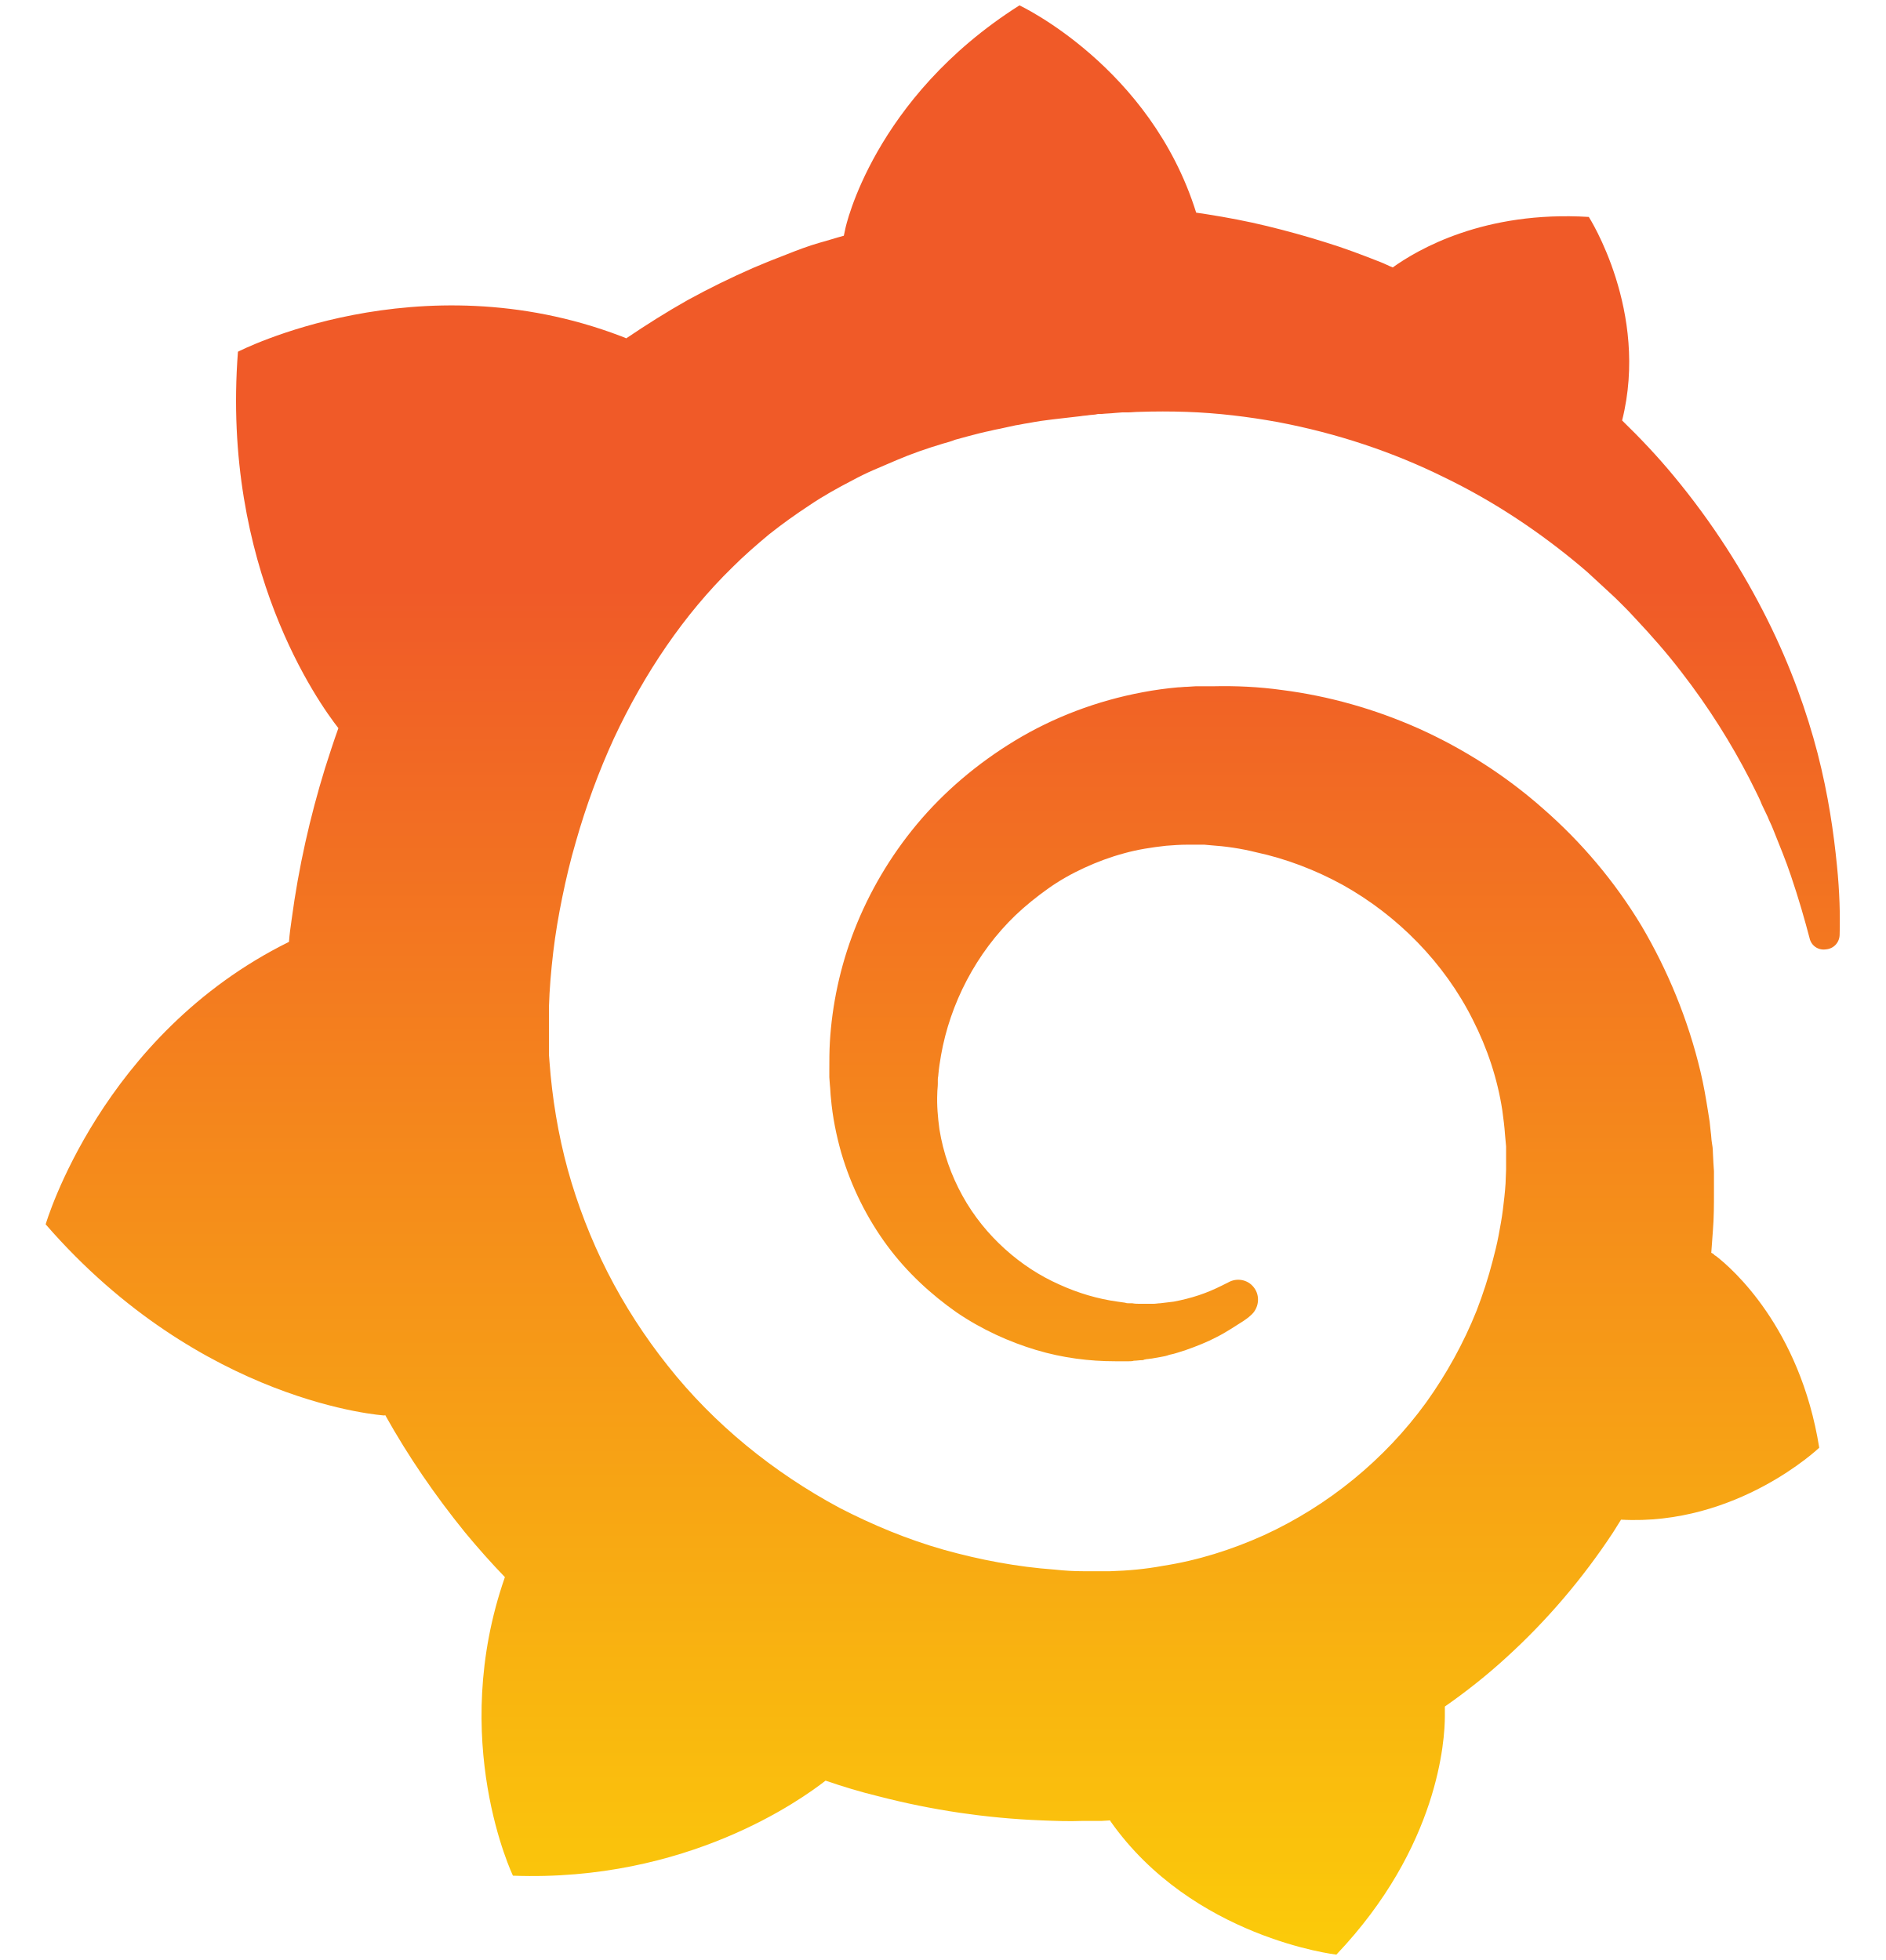
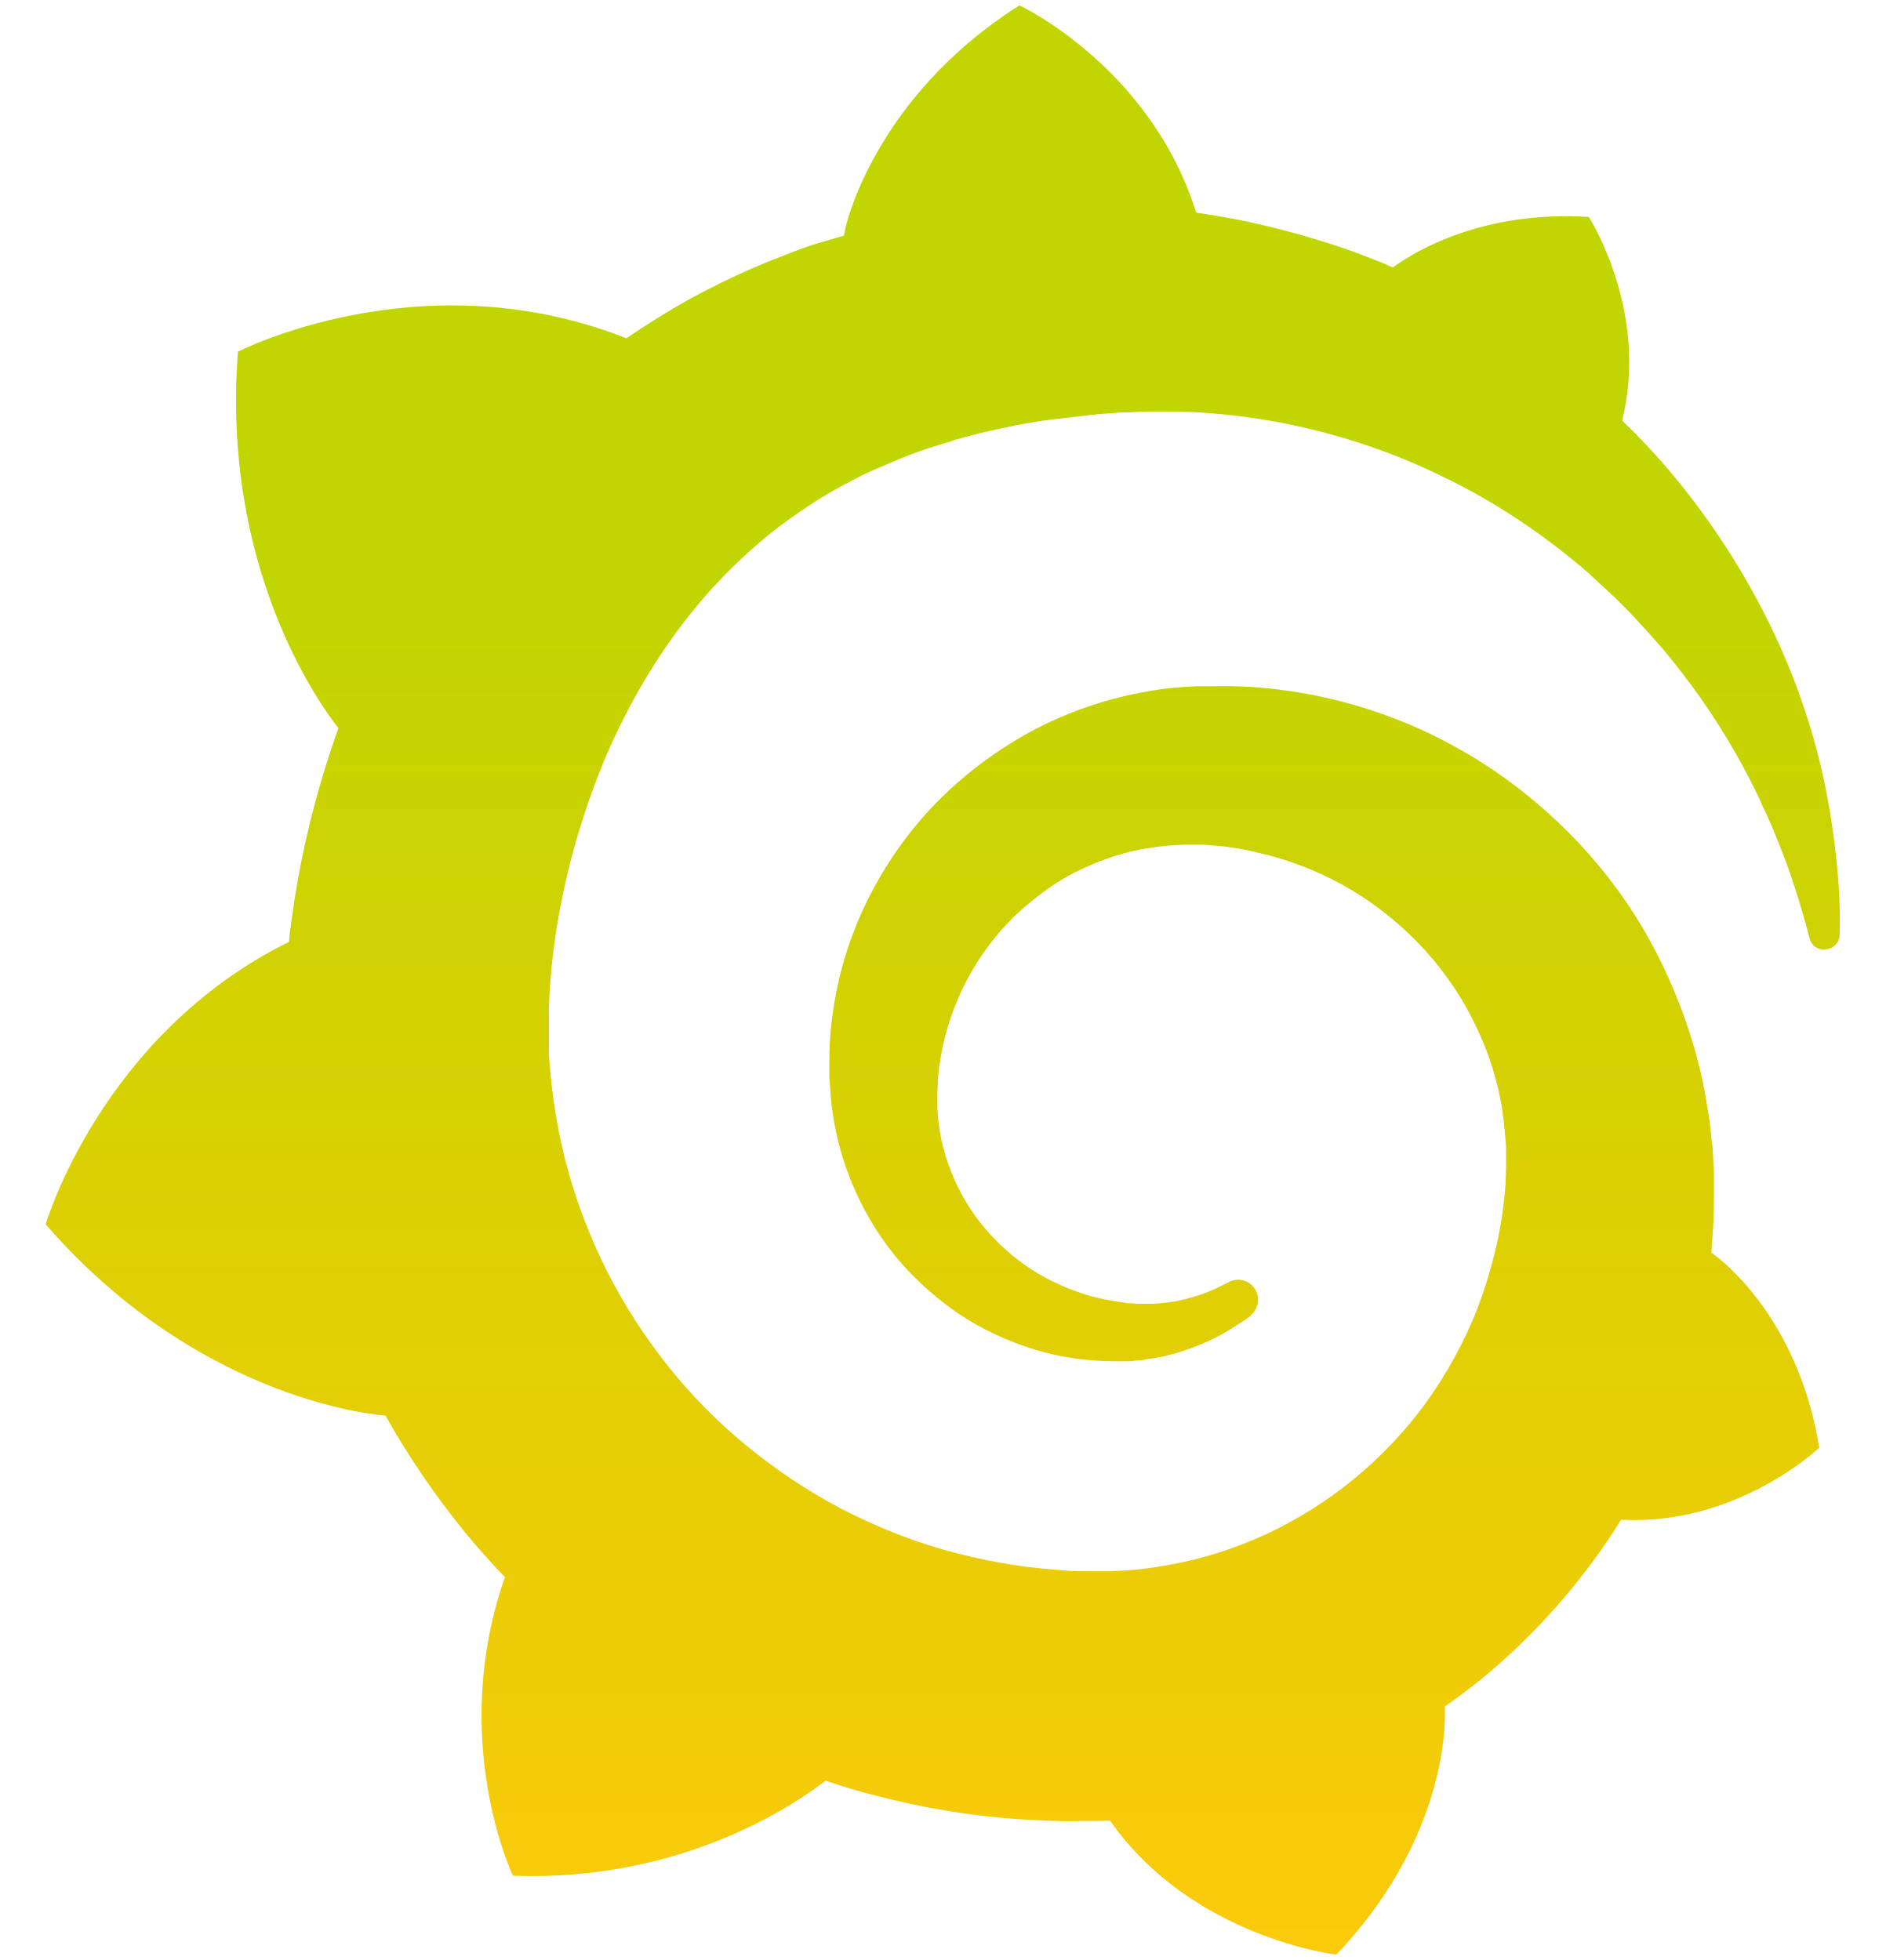
<svg xmlns="http://www.w3.org/2000/svg" version="1.1" id="Layer_1" x="0px" y="0px" width="351px" height="365px" viewBox="0 0 351 365" style="enable-background:new 0 0 351 365;" xml:space="preserve">
  <style type="text/css">
	.st0{fill:url(#SVGID_1_);}
</style>
  <g id="Layer_1_1_">
</g>
  <linearGradient id="SVGID_1_" gradientUnits="userSpaceOnUse" x1="175.5" y1="30%" x2="175.5" y2="99%">
-     <stop offset="0" style="stop-color:#F05A28" />
+     <stop offset="0" style="stop-color:#c1d500" />
    <stop offset="1" style="stop-color:#FBCA0A" />
  </linearGradient>
  <path class="st0" d="M342,161.2c-0.6-6.1-1.6-13.1-3.6-20.9c-2-7.7-5-16.2-9.4-25c-4.4-8.8-10.1-17.9-17.5-26.8  c-2.9-3.5-6.1-6.9-9.5-10.2c5.1-20.3-6.2-37.9-6.2-37.9c-19.5-1.2-31.9,6.1-36.5,9.4c-0.8-0.3-1.5-0.7-2.3-1  c-3.3-1.3-6.7-2.6-10.3-3.7c-3.5-1.1-7.1-2.1-10.8-3c-3.7-0.9-7.4-1.6-11.2-2.2c-0.7-0.1-1.3-0.2-2-0.3  c-8.5-27.2-32.9-38.6-32.9-38.6c-27.3,17.3-32.4,41.5-32.4,41.5s-0.1,0.5-0.3,1.4c-1.5,0.4-3,0.9-4.5,1.3c-2.1,0.6-4.2,1.4-6.2,2.2  c-2.1,0.8-4.1,1.6-6.2,2.5c-4.1,1.8-8.2,3.8-12.2,6c-3.9,2.2-7.7,4.6-11.4,7.1c-0.5-0.2-1-0.4-1-0.4c-37.8-14.4-71.3,2.9-71.3,2.9  c-3.1,40.2,15.1,65.5,18.7,70.1c-0.9,2.5-1.7,5-2.5,7.5c-2.8,9.1-4.9,18.4-6.2,28.1c-0.2,1.4-0.4,2.8-0.5,4.2  C18.8,192.7,8.5,228,8.5,228c29.1,33.5,63.1,35.6,63.1,35.6c0,0,0.1-0.1,0.1-0.1c4.3,7.7,9.3,15,14.9,21.9c2.4,2.9,4.8,5.6,7.4,8.3  c-10.6,30.4,1.5,55.6,1.5,55.6c32.4,1.2,53.7-14.2,58.2-17.7c3.2,1.1,6.5,2.1,9.8,2.9c10,2.6,20.2,4.1,30.4,4.5  c2.5,0.1,5.1,0.2,7.6,0.1l1.2,0l0.8,0l1.6,0l1.6-0.1l0,0.1c15.3,21.8,42.1,24.9,42.1,24.9c19.1-20.1,20.2-40.1,20.2-44.4l0,0  c0,0,0-0.1,0-0.3c0-0.4,0-0.6,0-0.6l0,0c0-0.3,0-0.6,0-0.9c4-2.8,7.8-5.8,11.4-9.1c7.6-6.9,14.3-14.8,19.9-23.3  c0.5-0.8,1-1.6,1.5-2.4c21.6,1.2,36.9-13.4,36.9-13.4c-3.6-22.5-16.4-33.5-19.1-35.6l0,0c0,0-0.1-0.1-0.3-0.2  c-0.2-0.1-0.2-0.2-0.2-0.2c0,0,0,0,0,0c-0.1-0.1-0.3-0.2-0.5-0.3c0.1-1.4,0.2-2.7,0.3-4.1c0.2-2.4,0.2-4.9,0.2-7.3l0-1.8l0-0.9  l0-0.5c0-0.6,0-0.4,0-0.6l-0.1-1.5l-0.1-2c0-0.7-0.1-1.3-0.2-1.9c-0.1-0.6-0.1-1.3-0.2-1.9l-0.2-1.9l-0.3-1.9  c-0.4-2.5-0.8-4.9-1.4-7.4c-2.3-9.7-6.1-18.9-11-27.2c-5-8.3-11.2-15.6-18.3-21.8c-7-6.2-14.9-11.2-23.1-14.9  c-8.3-3.7-16.9-6.1-25.5-7.2c-4.3-0.6-8.6-0.8-12.9-0.7l-1.6,0l-0.4,0c-0.1,0-0.6,0-0.5,0l-0.7,0l-1.6,0.1c-0.6,0-1.2,0.1-1.7,0.1  c-2.2,0.2-4.4,0.5-6.5,0.9c-8.6,1.6-16.7,4.7-23.8,9c-7.1,4.3-13.3,9.6-18.3,15.6c-5,6-8.9,12.7-11.6,19.6c-2.7,6.9-4.2,14.1-4.6,21  c-0.1,1.7-0.1,3.5-0.1,5.2c0,0.4,0,0.9,0,1.3l0.1,1.4c0.1,0.8,0.1,1.7,0.2,2.5c0.3,3.5,1,6.9,1.9,10.1c1.9,6.5,4.9,12.4,8.6,17.4  c3.7,5,8.2,9.1,12.9,12.4c4.7,3.2,9.8,5.5,14.8,7c5,1.5,10,2.1,14.7,2.1c0.6,0,1.2,0,1.7,0c0.3,0,0.6,0,0.9,0c0.3,0,0.6,0,0.9-0.1  c0.5,0,1-0.1,1.5-0.1c0.1,0,0.3,0,0.4-0.1l0.5-0.1c0.3,0,0.6-0.1,0.9-0.1c0.6-0.1,1.1-0.2,1.7-0.3c0.6-0.1,1.1-0.2,1.6-0.4  c1.1-0.2,2.1-0.6,3.1-0.9c2-0.7,4-1.5,5.7-2.4c1.8-0.9,3.4-2,5-3c0.4-0.3,0.9-0.6,1.3-1c1.6-1.3,1.9-3.7,0.6-5.3  c-1.1-1.4-3.1-1.8-4.7-0.9c-0.4,0.2-0.8,0.4-1.2,0.6c-1.4,0.7-2.8,1.3-4.3,1.8c-1.5,0.5-3.1,0.9-4.7,1.2c-0.8,0.1-1.6,0.2-2.5,0.3  c-0.4,0-0.8,0.1-1.3,0.1c-0.4,0-0.9,0-1.2,0c-0.4,0-0.8,0-1.2,0c-0.5,0-1,0-1.5-0.1c0,0-0.3,0-0.1,0l-0.2,0l-0.3,0  c-0.2,0-0.5,0-0.7-0.1c-0.5-0.1-0.9-0.1-1.4-0.2c-3.7-0.5-7.4-1.6-10.9-3.2c-3.6-1.6-7-3.8-10.1-6.6c-3.1-2.8-5.8-6.1-7.9-9.9  c-2.1-3.8-3.6-8-4.3-12.4c-0.3-2.2-0.5-4.5-0.4-6.7c0-0.6,0.1-1.2,0.1-1.8c0,0.2,0-0.1,0-0.1l0-0.2l0-0.5c0-0.3,0.1-0.6,0.1-0.9  c0.1-1.2,0.3-2.4,0.5-3.6c1.7-9.6,6.5-19,13.9-26.1c1.9-1.8,3.9-3.4,6-4.9c2.1-1.5,4.4-2.8,6.8-3.9c2.4-1.1,4.8-2,7.4-2.7  c2.5-0.7,5.1-1.1,7.8-1.4c1.3-0.1,2.6-0.2,4-0.2c0.4,0,0.6,0,0.9,0l1.1,0l0.7,0c0.3,0,0,0,0.1,0l0.3,0l1.1,0.1  c2.9,0.2,5.7,0.6,8.5,1.3c5.6,1.2,11.1,3.3,16.2,6.1c10.2,5.7,18.9,14.5,24.2,25.1c2.7,5.3,4.6,11,5.5,16.9c0.2,1.5,0.4,3,0.5,4.5  l0.1,1.1l0.1,1.1c0,0.4,0,0.8,0,1.1c0,0.4,0,0.8,0,1.1l0,1l0,1.1c0,0.7-0.1,1.9-0.1,2.6c-0.1,1.6-0.3,3.3-0.5,4.9  c-0.2,1.6-0.5,3.2-0.8,4.8c-0.3,1.6-0.7,3.2-1.1,4.7c-0.8,3.1-1.8,6.2-3,9.3c-2.4,6-5.6,11.8-9.4,17.1  c-7.7,10.6-18.2,19.2-30.2,24.7c-6,2.7-12.3,4.7-18.8,5.7c-3.2,0.6-6.5,0.9-9.8,1l-0.6,0l-0.5,0l-1.1,0l-1.6,0l-0.8,0  c0.4,0-0.1,0-0.1,0l-0.3,0c-1.8,0-3.5-0.1-5.3-0.3c-7-0.5-13.9-1.8-20.7-3.7c-6.7-1.9-13.2-4.6-19.4-7.8  c-12.3-6.6-23.4-15.6-32-26.5c-4.3-5.4-8.1-11.3-11.2-17.4c-3.1-6.1-5.6-12.6-7.4-19.1c-1.8-6.6-2.9-13.3-3.4-20.1l-0.1-1.3l0-0.3  l0-0.3l0-0.6l0-1.1l0-0.3l0-0.4l0-0.8l0-1.6l0-0.3c0,0,0,0.1,0-0.1l0-0.6c0-0.8,0-1.7,0-2.5c0.1-3.3,0.4-6.8,0.8-10.2  c0.4-3.4,1-6.9,1.7-10.3c0.7-3.4,1.5-6.8,2.5-10.2c1.9-6.7,4.3-13.2,7.1-19.3c5.7-12.2,13.1-23.1,22-31.8c2.2-2.2,4.5-4.2,6.9-6.2  c2.4-1.9,4.9-3.7,7.5-5.4c2.5-1.7,5.2-3.2,7.9-4.6c1.3-0.7,2.7-1.4,4.1-2c0.7-0.3,1.4-0.6,2.1-0.9c0.7-0.3,1.4-0.6,2.1-0.9  c2.8-1.2,5.7-2.2,8.7-3.1c0.7-0.2,1.5-0.4,2.2-0.7c0.7-0.2,1.5-0.4,2.2-0.6c1.5-0.4,3-0.8,4.5-1.1c0.7-0.2,1.5-0.3,2.3-0.5  c0.8-0.2,1.5-0.3,2.3-0.5c0.8-0.1,1.5-0.3,2.3-0.4l1.1-0.2l1.2-0.2c0.8-0.1,1.5-0.2,2.3-0.3c0.9-0.1,1.7-0.2,2.6-0.3  c0.7-0.1,1.9-0.2,2.6-0.3c0.5-0.1,1.1-0.1,1.6-0.2l1.1-0.1l0.5-0.1l0.6,0c0.9-0.1,1.7-0.1,2.6-0.2l1.3-0.1c0,0,0.5,0,0.1,0l0.3,0  l0.6,0c0.7,0,1.5-0.1,2.2-0.1c2.9-0.1,5.9-0.1,8.8,0c5.8,0.2,11.5,0.9,17,1.9c11.1,2.1,21.5,5.6,31,10.3  c9.5,4.6,17.9,10.3,25.3,16.5c0.5,0.4,0.9,0.8,1.4,1.2c0.4,0.4,0.9,0.8,1.3,1.2c0.9,0.8,1.7,1.6,2.6,2.4c0.9,0.8,1.7,1.6,2.5,2.4  c0.8,0.8,1.6,1.6,2.4,2.5c3.1,3.3,6,6.6,8.6,10c5.2,6.7,9.4,13.5,12.7,19.9c0.2,0.4,0.4,0.8,0.6,1.2c0.2,0.4,0.4,0.8,0.6,1.2  c0.4,0.8,0.8,1.6,1.1,2.4c0.4,0.8,0.7,1.5,1.1,2.3c0.3,0.8,0.7,1.5,1,2.3c1.2,3,2.4,5.9,3.3,8.6c1.5,4.4,2.6,8.3,3.5,11.7  c0.3,1.4,1.6,2.3,3,2.1c1.5-0.1,2.6-1.3,2.6-2.8C342.6,170.4,342.5,166.1,342,161.2z" />
</svg>
